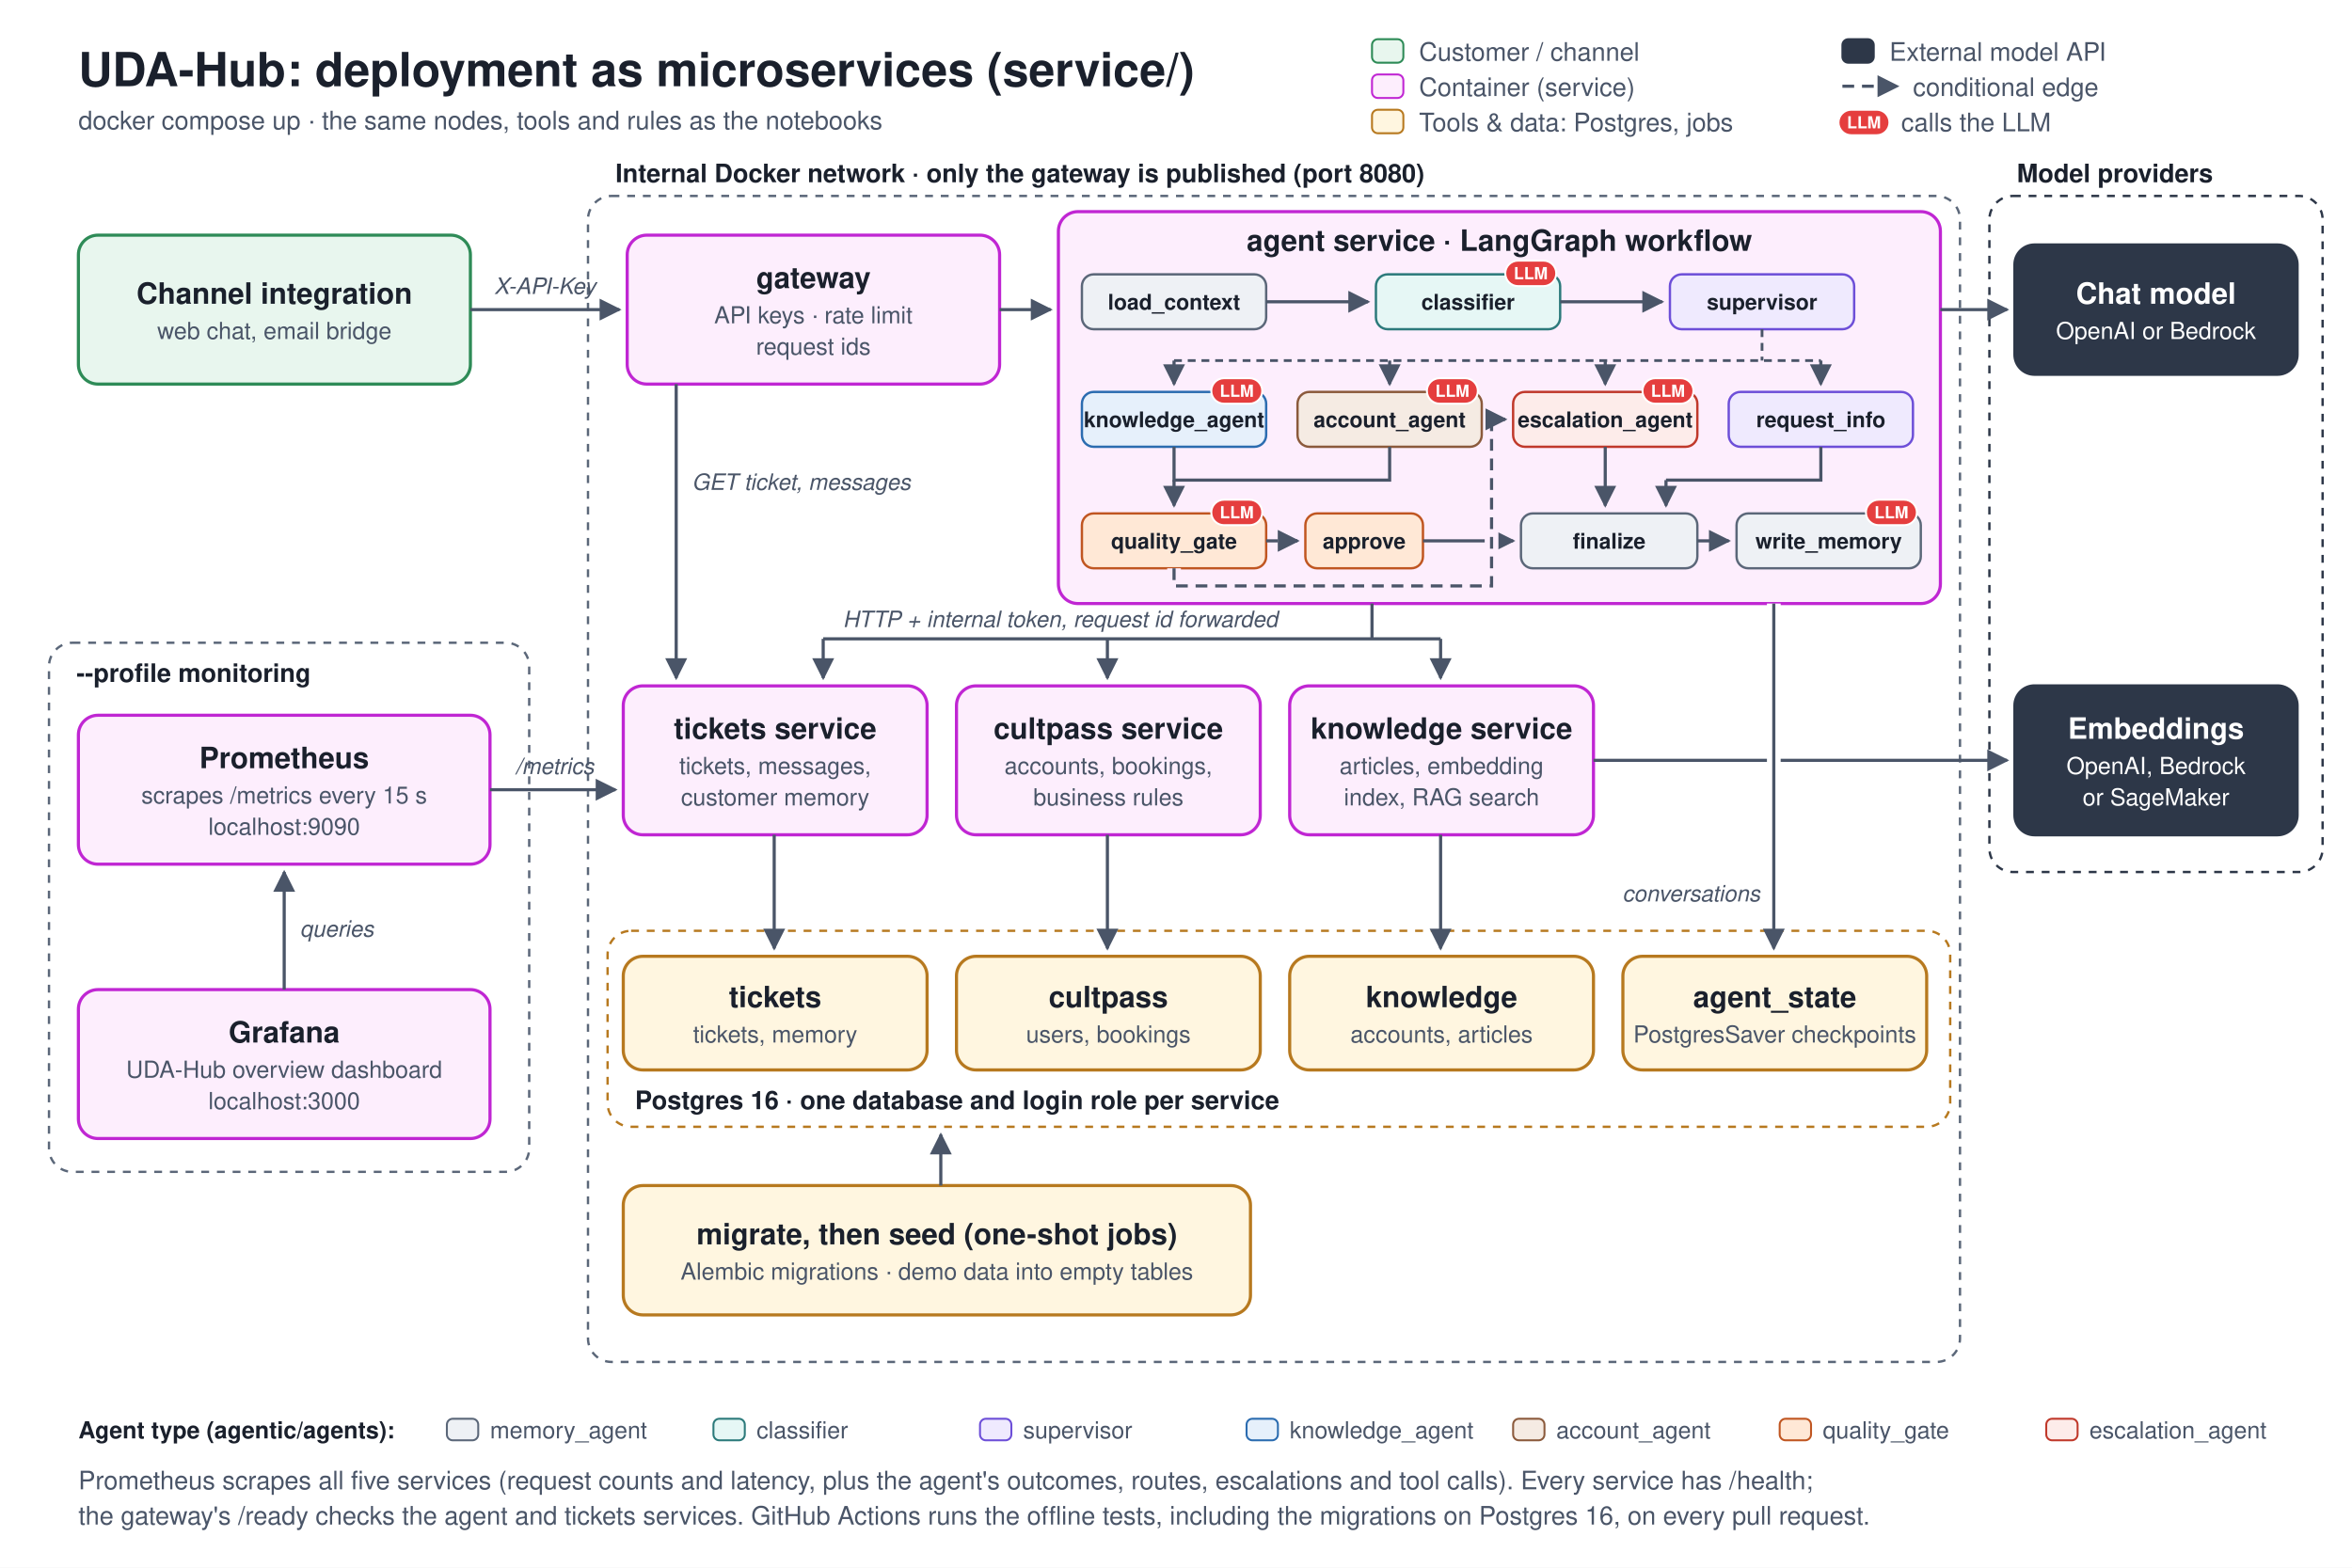
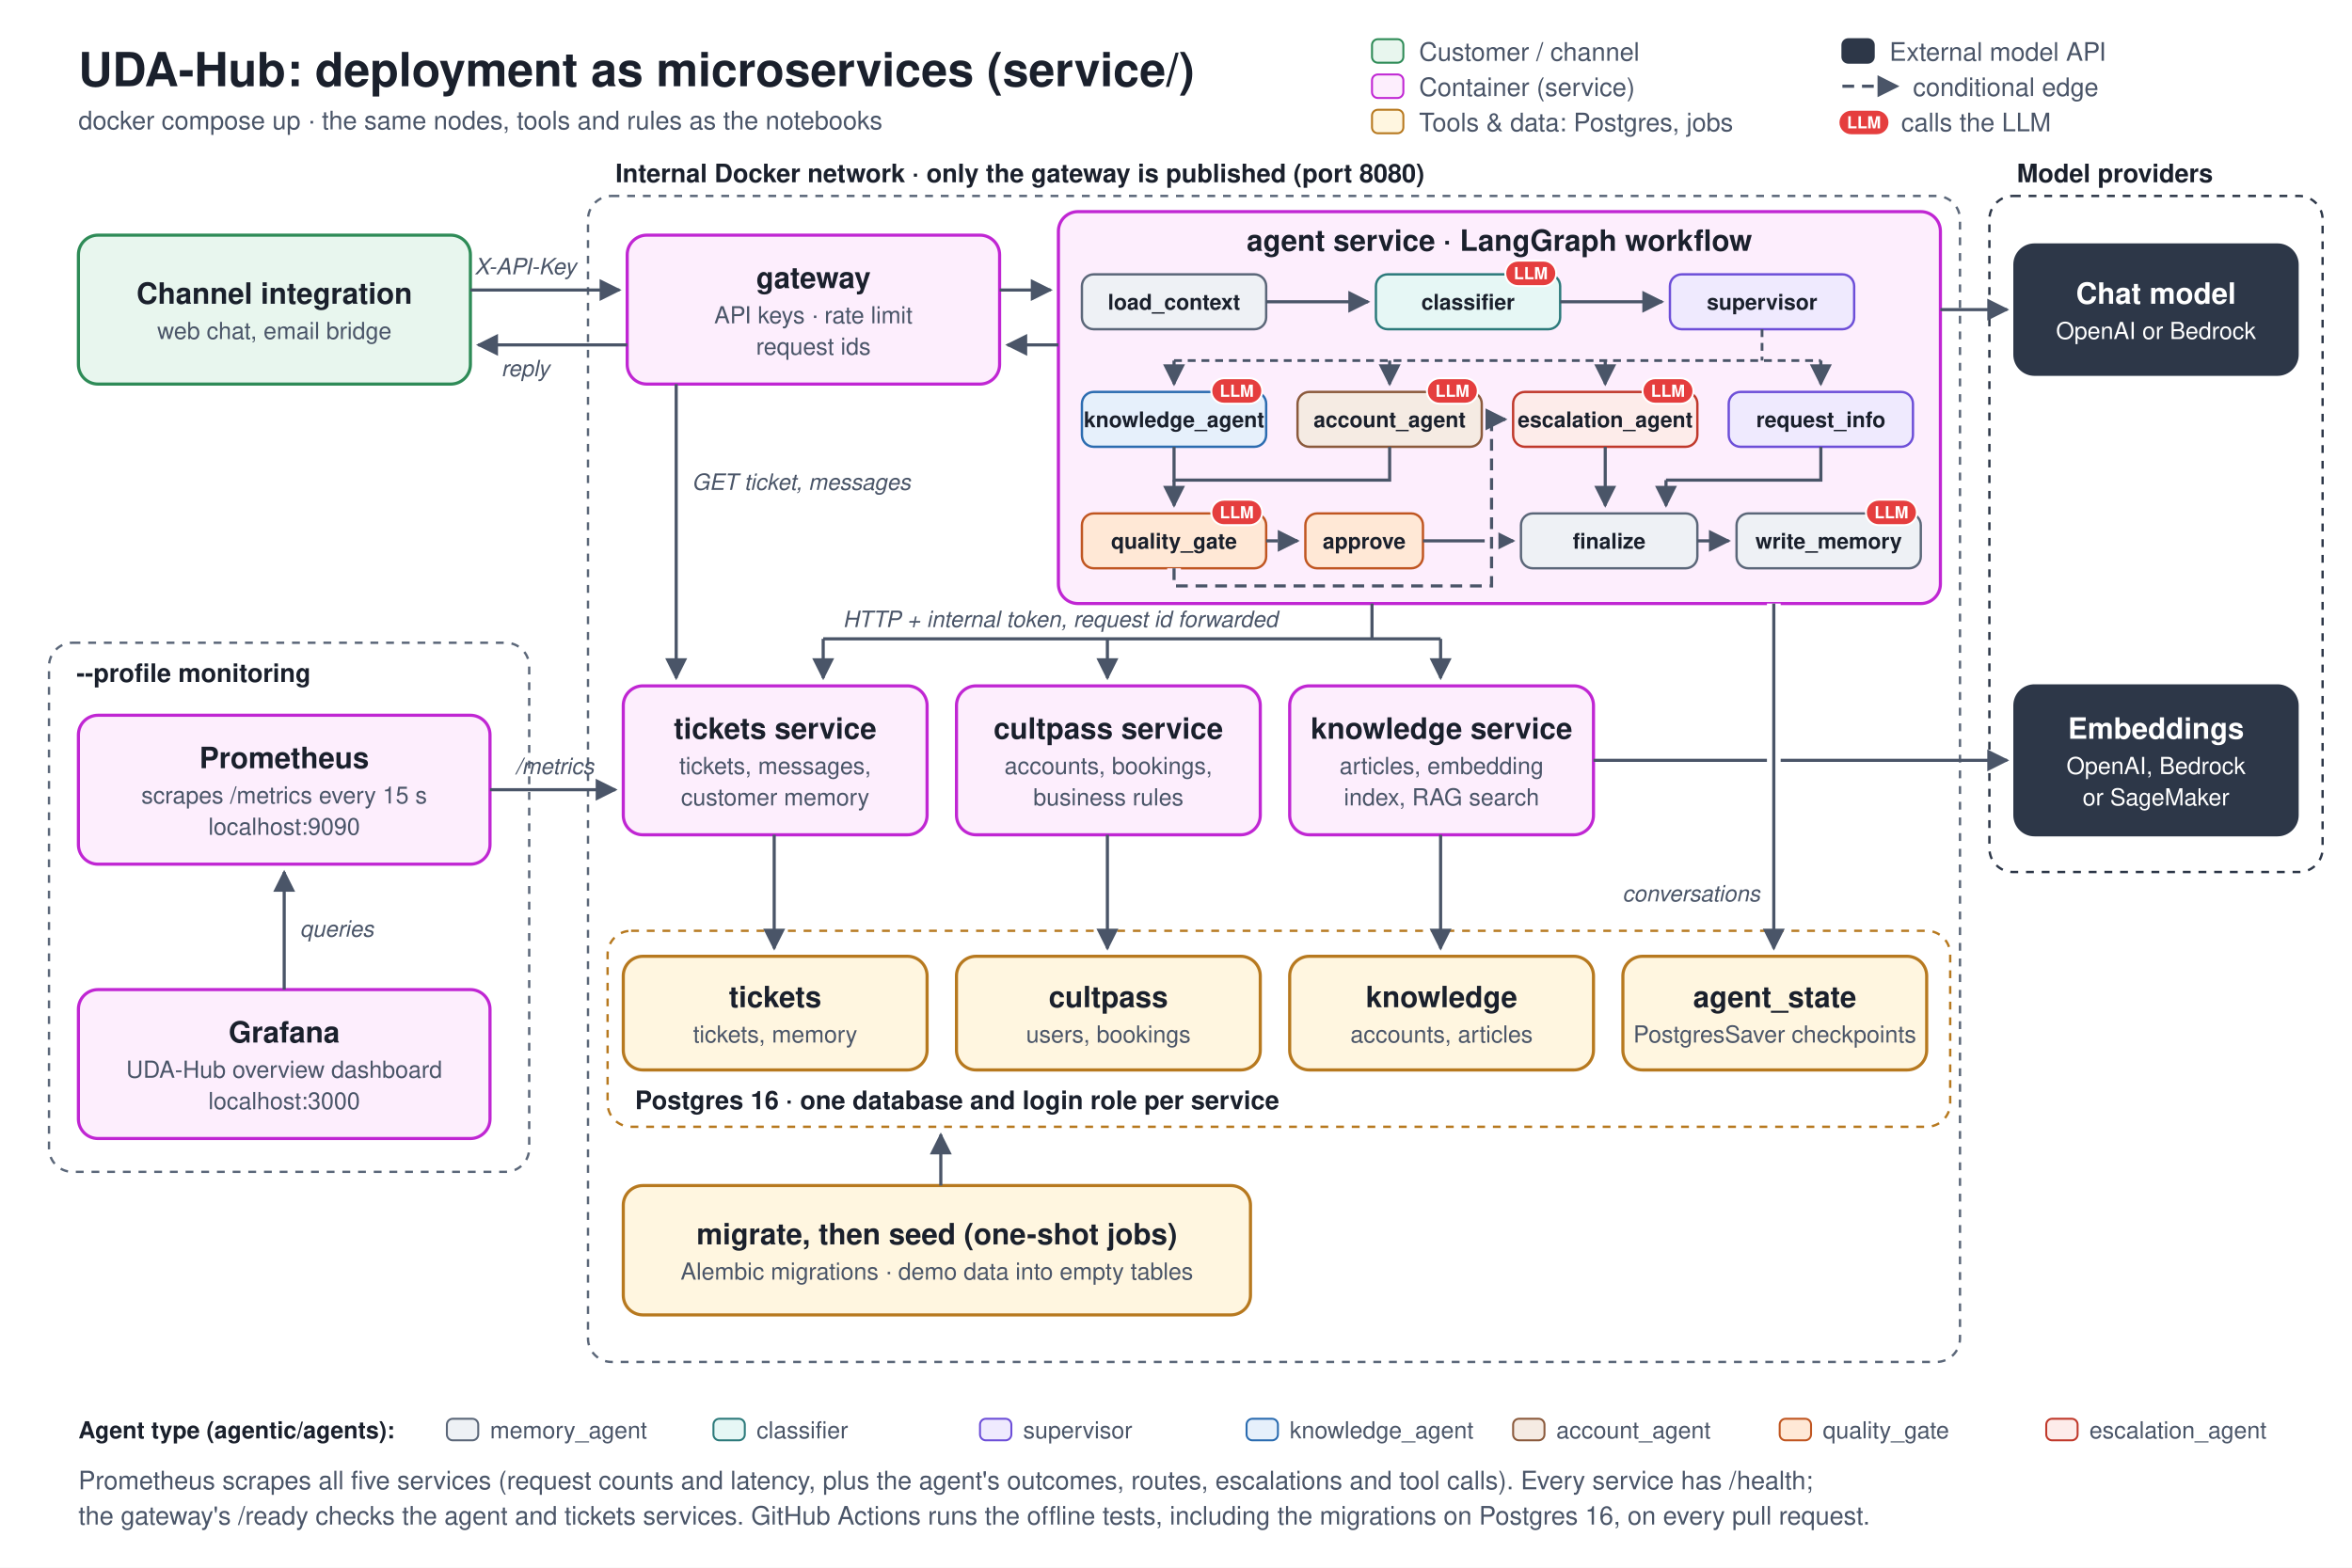
<svg xmlns="http://www.w3.org/2000/svg" viewBox="0 0 1200 800" width="1200" height="800" font-family="-apple-system, Segoe UI, Helvetica, Arial, sans-serif">
  <defs>
    <marker id="arrow" viewBox="0 0 10 10" refX="9" refY="5" markerWidth="7" markerHeight="7" orient="auto-start-reverse">
      <path d="M0,0 L10,5 L0,10 z" fill="#4a5568" />
    </marker>
  </defs>
  <style>.t{font-size:15px;font-weight:600;fill:#1a202c;text-anchor:middle}.s{font-size:12px;fill:#4a5568;text-anchor:middle}.l{font-size:11.5px;fill:#4a5568;font-style:italic}.h{font-size:24px;font-weight:700;fill:#1a202c}.sh{font-size:13px;fill:#4a5568}.ph{font-size:13px;font-weight:700;fill:#1a202c}.c{font-size:11px;font-weight:600;fill:#1a202c;text-anchor:middle}</style>
  <rect width="1200" height="800" fill="#ffffff" />
  <text x="40" y="44" class="h">UDA-Hub: deployment as microservices (service/)</text>
  <text x="40" y="66" class="sh">docker compose up · the same nodes, tools and rules as the notebooks</text>
  <rect x="700" y="20" width="16" height="12" rx="3" fill="#e8f6ee" stroke="#2e8b57" />
  <text x="724" y="31" class="sh">Customer / channel</text>
  <rect x="700" y="38" width="16" height="12" rx="3" fill="#fdeefd" stroke="#c026d3" />
  <text x="724" y="49" class="sh">Container (service)</text>
  <rect x="700" y="56" width="16" height="12" rx="3" fill="#fff6e0" stroke="#b7791f" />
  <text x="724" y="67" class="sh">Tools &amp; data: Postgres, jobs</text>
  <rect x="940" y="20" width="16" height="12" rx="3" fill="#2d3748" stroke="#2d3748" />
  <text x="964" y="31" class="sh">External model API</text>
  <path d="M940 44 h28" fill="none" stroke="#4a5568" stroke-width="1.6" stroke-dasharray="6 4" marker-end="url(#arrow)" />
  <text x="976" y="49" class="sh">conditional edge</text>
  <rect x="938" y="56" width="26" height="13" rx="6.5" fill="#e53e3e" stroke="#ffffff" stroke-width="1" />
  <text x="951" y="65.5" font-size="8.5" font-weight="700" fill="#ffffff" text-anchor="middle">LLM</text>
  <text x="970" y="67" class="sh">calls the LLM</text>
  <rect x="300" y="100" width="700" height="595" rx="12" fill="none" stroke="#5b6779" stroke-width="1.2" stroke-dasharray="4 4" />
  <text x="314" y="93" class="ph">Internal Docker network · only the gateway is published (port 8080)</text>
  <rect x="25" y="328" width="245" height="270" rx="12" fill="none" stroke="#5b6779" stroke-width="1.2" stroke-dasharray="4 4" />
  <text x="39" y="348" class="ph">--profile monitoring</text>
  <rect x="1015" y="100" width="170" height="345" rx="12" fill="none" stroke="#2d3748" stroke-width="1.2" stroke-dasharray="4 4" />
  <text x="1029" y="93" class="ph">Model providers</text>
  <rect x="310" y="475" width="685" height="100" rx="12" fill="none" stroke="#b7791f" stroke-width="1.2" stroke-dasharray="4 4" />
  <text x="324" y="566" class="ph">Postgres 16 · one database and login role per service</text>
  <rect x="40" y="120" width="200" height="76" rx="10" fill="#e8f6ee" stroke="#2e8b57" stroke-width="1.6" />
  <text x="140.0" y="155.0" class="t">Channel integration</text>
  <text x="140.0" y="173.0" class="s">web chat, email bridge</text>
  <rect x="320" y="120" width="190" height="76" rx="10" fill="#fdeefd" stroke="#c026d3" stroke-width="1.6" />
  <text x="415.0" y="147.0" class="t">gateway</text>
  <text x="415.0" y="165.0" class="s">API keys · rate limit</text>
  <text x="415.0" y="181.0" class="s">request ids</text>
  <rect x="540" y="108" width="450" height="200" rx="10" fill="#fdeefd" stroke="#c026d3" stroke-width="1.6" />
  <text x="765" y="128" class="t">agent service · LangGraph workflow</text>
  <rect x="552" y="140" width="94" height="28" rx="6" fill="#eef1f5" stroke="#5b6779" stroke-width="1.2" />
  <text x="599.0" y="158" class="c">load_context</text>
  <rect x="702" y="140" width="94" height="28" rx="6" fill="#e6f7f5" stroke="#2c7a7b" stroke-width="1.2" />
  <text x="749.0" y="158" class="c">classifier</text>
  <rect x="852" y="140" width="94" height="28" rx="6" fill="#efeafe" stroke="#6d4fd8" stroke-width="1.2" />
  <text x="899.0" y="158" class="c">supervisor</text>
  <path d="M646 154 H698" fill="none" stroke="#4a5568" stroke-width="1.6" marker-end="url(#arrow)" />
  <path d="M796 154 H848" fill="none" stroke="#4a5568" stroke-width="1.6" marker-end="url(#arrow)" />
  <path d="M899 168 V184 M599 184 H929" fill="none" stroke="#4a5568" stroke-width="1.4" stroke-dasharray="4 3" />
  <path d="M599 184 V196" fill="none" stroke="#4a5568" stroke-width="1.6" stroke-dasharray="6 4" marker-end="url(#arrow)" />
  <path d="M709 184 V196" fill="none" stroke="#4a5568" stroke-width="1.6" stroke-dasharray="6 4" marker-end="url(#arrow)" />
  <path d="M819 184 V196" fill="none" stroke="#4a5568" stroke-width="1.6" stroke-dasharray="6 4" marker-end="url(#arrow)" />
  <path d="M929 184 V196" fill="none" stroke="#4a5568" stroke-width="1.6" stroke-dasharray="6 4" marker-end="url(#arrow)" />
  <rect x="552" y="200" width="94" height="28" rx="6" fill="#e6f0fb" stroke="#2b6cb0" stroke-width="1.2" />
  <text x="599.0" y="218" class="c">knowledge_agent</text>
  <rect x="662" y="200" width="94" height="28" rx="6" fill="#f5ebe3" stroke="#8b5a3c" stroke-width="1.2" />
  <text x="709.0" y="218" class="c">account_agent</text>
  <rect x="772" y="200" width="94" height="28" rx="6" fill="#fdecea" stroke="#c0392b" stroke-width="1.2" />
  <text x="819.0" y="218" class="c">escalation_agent</text>
  <rect x="882" y="200" width="94" height="28" rx="6" fill="#efeafe" stroke="#6d4fd8" stroke-width="1.2" />
  <text x="929.0" y="218" class="c">request_info</text>
  <path d="M599 228 V245 H709 V228" fill="none" stroke="#4a5568" stroke-width="1.6" />
  <path d="M599 245 V258" fill="none" stroke="#4a5568" stroke-width="1.6" marker-end="url(#arrow)" />
  <rect x="552" y="262" width="94" height="28" rx="6" fill="#ffe8d6" stroke="#c05621" stroke-width="1.2" />
  <text x="599.0" y="280" class="c">quality_gate</text>
  <rect x="666" y="262" width="60" height="28" rx="6" fill="#ffe8d6" stroke="#c05621" stroke-width="1.2" />
  <text x="696.0" y="280" class="c">approve</text>
  <rect x="776" y="262" width="90" height="28" rx="6" fill="#eef1f5" stroke="#5b6779" stroke-width="1.2" />
  <text x="821.0" y="280" class="c">finalize</text>
  <rect x="886" y="262" width="94" height="28" rx="6" fill="#eef1f5" stroke="#5b6779" stroke-width="1.2" />
  <text x="933.0" y="280" class="c">write_memory</text>
  <path d="M646 276 H662" fill="none" stroke="#4a5568" stroke-width="1.6" stroke-dasharray="6 4" marker-end="url(#arrow)" />
  <path d="M726 276 H772" fill="none" stroke="#4a5568" stroke-width="1.6" marker-end="url(#arrow)" />
  <path d="M599 290 V299 H761 V214 H768" fill="none" stroke="#fdeefd" stroke-width="7" />
  <path d="M599 290 V299 H761 V214 H768" fill="none" stroke="#4a5568" stroke-width="1.6" stroke-dasharray="6 4" marker-end="url(#arrow)" />
  <path d="M819 228 V258" fill="none" stroke="#4a5568" stroke-width="1.6" marker-end="url(#arrow)" />
  <path d="M929 228 V245 H850" fill="none" stroke="#4a5568" stroke-width="1.6" />
  <path d="M850 245 V258" fill="none" stroke="#4a5568" stroke-width="1.6" marker-end="url(#arrow)" />
  <path d="M866 276 H882" fill="none" stroke="#4a5568" stroke-width="1.6" marker-end="url(#arrow)" />
  <rect x="1028" y="125" width="144" height="66" rx="10" fill="#2d3748" stroke="#2d3748" stroke-width="1.6" />
  <text x="1100.0" y="155.0" class="t" style="fill:#ffffff">Chat model</text>
  <text x="1100.0" y="173.0" class="s" style="fill:#ffffff">OpenAI or Bedrock</text>
  <rect x="1028" y="350" width="144" height="76" rx="10" fill="#2d3748" stroke="#2d3748" stroke-width="1.6" />
  <text x="1100.0" y="377.0" class="t" style="fill:#ffffff">Embeddings</text>
  <text x="1100.0" y="395.0" class="s" style="fill:#ffffff">OpenAI, Bedrock</text>
  <text x="1100.0" y="411.0" class="s" style="fill:#ffffff">or SageMaker</text>
-   <path d="M240 158 H316" fill="none" stroke="#4a5568" stroke-width="1.6" marker-end="url(#arrow)" />
-   <text x="278" y="150" class="l" text-anchor="middle">X-API-Key</text>
-   <path d="M510 158 H536" fill="none" stroke="#4a5568" stroke-width="1.6" marker-end="url(#arrow)" />
+   <path d="M240 148 H316" fill="none" stroke="#4a5568" stroke-width="1.6" marker-end="url(#arrow)" />
+   <text x="268" y="140" class="l" text-anchor="middle">X-API-Key</text>
+   <path d="M320 176 H244" fill="none" stroke="#4a5568" stroke-width="1.6" marker-end="url(#arrow)" />
+   <text x="268" y="192" class="l" text-anchor="middle">reply</text>
+   <path d="M510 148 H536" fill="none" stroke="#4a5568" stroke-width="1.6" marker-end="url(#arrow)" />
+   <path d="M540 176 H514" fill="none" stroke="#4a5568" stroke-width="1.6" marker-end="url(#arrow)" />
  <path d="M990 158 H1024" fill="none" stroke="#4a5568" stroke-width="1.6" marker-end="url(#arrow)" />
  <rect x="318" y="350" width="155" height="76" rx="10" fill="#fdeefd" stroke="#c026d3" stroke-width="1.6" />
  <text x="395.5" y="377.0" class="t">tickets service</text>
  <text x="395.5" y="395.0" class="s">tickets, messages,</text>
  <text x="395.5" y="411.0" class="s">customer memory</text>
  <rect x="488" y="350" width="155" height="76" rx="10" fill="#fdeefd" stroke="#c026d3" stroke-width="1.6" />
  <text x="565.5" y="377.0" class="t">cultpass service</text>
  <text x="565.5" y="395.0" class="s">accounts, bookings,</text>
  <text x="565.5" y="411.0" class="s">business rules</text>
  <rect x="658" y="350" width="155" height="76" rx="10" fill="#fdeefd" stroke="#c026d3" stroke-width="1.6" />
  <text x="735.5" y="377.0" class="t">knowledge service</text>
  <text x="735.5" y="395.0" class="s">articles, embedding</text>
  <text x="735.5" y="411.0" class="s">index, RAG search</text>
  <path d="M345 196 V346" fill="none" stroke="#4a5568" stroke-width="1.6" marker-end="url(#arrow)" />
  <text x="353" y="250" class="l" text-anchor="start">GET ticket, messages</text>
  <path d="M700 308 V326" fill="none" stroke="#4a5568" stroke-width="1.6" />
  <path d="M735 326 H420" fill="none" stroke="#4a5568" stroke-width="1.6" />
  <path d="M420 326 V346" fill="none" stroke="#4a5568" stroke-width="1.6" marker-end="url(#arrow)" />
  <path d="M565 326 V346" fill="none" stroke="#4a5568" stroke-width="1.6" marker-end="url(#arrow)" />
  <path d="M735 326 V346" fill="none" stroke="#4a5568" stroke-width="1.6" marker-end="url(#arrow)" />
  <text x="430" y="320" class="l" text-anchor="start">HTTP + internal token, request id forwarded</text>
  <path d="M813 388 H1024" fill="none" stroke="#4a5568" stroke-width="1.6" marker-end="url(#arrow)" />
  <rect x="318" y="488" width="155" height="58" rx="10" fill="#fff6e0" stroke="#b7791f" stroke-width="1.6" />
  <text x="395.5" y="514.0" class="t">tickets</text>
  <text x="395.5" y="532.0" class="s">tickets, memory</text>
  <rect x="488" y="488" width="155" height="58" rx="10" fill="#fff6e0" stroke="#b7791f" stroke-width="1.6" />
  <text x="565.5" y="514.0" class="t">cultpass</text>
  <text x="565.5" y="532.0" class="s">users, bookings</text>
  <rect x="658" y="488" width="155" height="58" rx="10" fill="#fff6e0" stroke="#b7791f" stroke-width="1.6" />
  <text x="735.5" y="514.0" class="t">knowledge</text>
  <text x="735.5" y="532.0" class="s">accounts, articles</text>
  <rect x="828" y="488" width="155" height="58" rx="10" fill="#fff6e0" stroke="#b7791f" stroke-width="1.6" />
  <text x="905.5" y="514.0" class="t">agent_state</text>
  <text x="905.5" y="532.0" class="s">PostgresSaver checkpoints</text>
  <path d="M395 426 V484" fill="none" stroke="#4a5568" stroke-width="1.6" marker-end="url(#arrow)" />
  <path d="M565 426 V484" fill="none" stroke="#4a5568" stroke-width="1.6" marker-end="url(#arrow)" />
  <path d="M735 426 V484" fill="none" stroke="#4a5568" stroke-width="1.6" marker-end="url(#arrow)" />
  <path d="M905 308 V484" fill="none" stroke="#ffffff" stroke-width="7" />
  <path d="M905 308 V484" fill="none" stroke="#4a5568" stroke-width="1.6" marker-end="url(#arrow)" />
  <text x="898" y="460" class="l" text-anchor="end">conversations</text>
  <rect x="318" y="605" width="320" height="66" rx="10" fill="#fff6e0" stroke="#b7791f" stroke-width="1.6" />
  <text x="478.0" y="635.0" class="t">migrate, then seed (one-shot jobs)</text>
  <text x="478.0" y="653.0" class="s">Alembic migrations · demo data into empty tables</text>
  <path d="M480 605 V579" fill="none" stroke="#4a5568" stroke-width="1.6" marker-end="url(#arrow)" />
  <rect x="40" y="365" width="210" height="76" rx="10" fill="#fdeefd" stroke="#c026d3" stroke-width="1.6" />
  <text x="145.0" y="392.0" class="t">Prometheus</text>
  <text x="145.0" y="410.0" class="s">scrapes /metrics every 15 s</text>
  <text x="145.0" y="426.0" class="s">localhost:9090</text>
  <rect x="40" y="505" width="210" height="76" rx="10" fill="#fdeefd" stroke="#c026d3" stroke-width="1.6" />
  <text x="145.0" y="532.0" class="t">Grafana</text>
  <text x="145.0" y="550.0" class="s">UDA-Hub overview dashboard</text>
  <text x="145.0" y="566.0" class="s">localhost:3000</text>
  <path d="M250 403 H314" fill="none" stroke="#4a5568" stroke-width="1.6" marker-end="url(#arrow)" />
  <text x="283" y="395" class="l" text-anchor="middle">/metrics</text>
  <path d="M145 505 V445" fill="none" stroke="#4a5568" stroke-width="1.6" marker-end="url(#arrow)" />
  <text x="153" y="478" class="l" text-anchor="start">queries</text>
  <rect x="768" y="133" width="26" height="13" rx="6.5" fill="#e53e3e" stroke="#ffffff" stroke-width="1" />
  <text x="781" y="142.5" font-size="8.5" font-weight="700" fill="#ffffff" text-anchor="middle">LLM</text>
  <rect x="618" y="193" width="26" height="13" rx="6.5" fill="#e53e3e" stroke="#ffffff" stroke-width="1" />
  <text x="631" y="202.5" font-size="8.5" font-weight="700" fill="#ffffff" text-anchor="middle">LLM</text>
  <rect x="728" y="193" width="26" height="13" rx="6.5" fill="#e53e3e" stroke="#ffffff" stroke-width="1" />
  <text x="741" y="202.5" font-size="8.5" font-weight="700" fill="#ffffff" text-anchor="middle">LLM</text>
  <rect x="838" y="193" width="26" height="13" rx="6.5" fill="#e53e3e" stroke="#ffffff" stroke-width="1" />
  <text x="851" y="202.5" font-size="8.5" font-weight="700" fill="#ffffff" text-anchor="middle">LLM</text>
  <rect x="618" y="255" width="26" height="13" rx="6.5" fill="#e53e3e" stroke="#ffffff" stroke-width="1" />
  <text x="631" y="264.5" font-size="8.5" font-weight="700" fill="#ffffff" text-anchor="middle">LLM</text>
  <rect x="952" y="255" width="26" height="13" rx="6.5" fill="#e53e3e" stroke="#ffffff" stroke-width="1" />
  <text x="965" y="264.5" font-size="8.5" font-weight="700" fill="#ffffff" text-anchor="middle">LLM</text>
  <text x="40" y="734" class="ph" style="font-size:12px">Agent type (agentic/agents):</text>
  <rect x="228" y="724" width="16" height="11" rx="3" fill="#eef1f5" stroke="#5b6779" />
  <text x="250" y="734" class="sh" style="font-size:12px">memory_agent</text>
  <rect x="364" y="724" width="16" height="11" rx="3" fill="#e6f7f5" stroke="#2c7a7b" />
  <text x="386" y="734" class="sh" style="font-size:12px">classifier</text>
  <rect x="500" y="724" width="16" height="11" rx="3" fill="#efeafe" stroke="#6d4fd8" />
  <text x="522" y="734" class="sh" style="font-size:12px">supervisor</text>
  <rect x="636" y="724" width="16" height="11" rx="3" fill="#e6f0fb" stroke="#2b6cb0" />
  <text x="658" y="734" class="sh" style="font-size:12px">knowledge_agent</text>
  <rect x="772" y="724" width="16" height="11" rx="3" fill="#f5ebe3" stroke="#8b5a3c" />
  <text x="794" y="734" class="sh" style="font-size:12px">account_agent</text>
  <rect x="908" y="724" width="16" height="11" rx="3" fill="#ffe8d6" stroke="#c05621" />
  <text x="930" y="734" class="sh" style="font-size:12px">quality_gate</text>
  <rect x="1044" y="724" width="16" height="11" rx="3" fill="#fdecea" stroke="#c0392b" />
  <text x="1066" y="734" class="sh" style="font-size:12px">escalation_agent</text>
  <text x="40" y="760" class="sh">Prometheus scrapes all five services (request counts and latency, plus the agent's outcomes, routes, escalations and tool calls). Every service has /health;</text>
  <text x="40" y="778" class="sh">the gateway's /ready checks the agent and tickets services. GitHub Actions runs the offline tests, including the migrations on Postgres 16, on every pull request.</text>
</svg>
